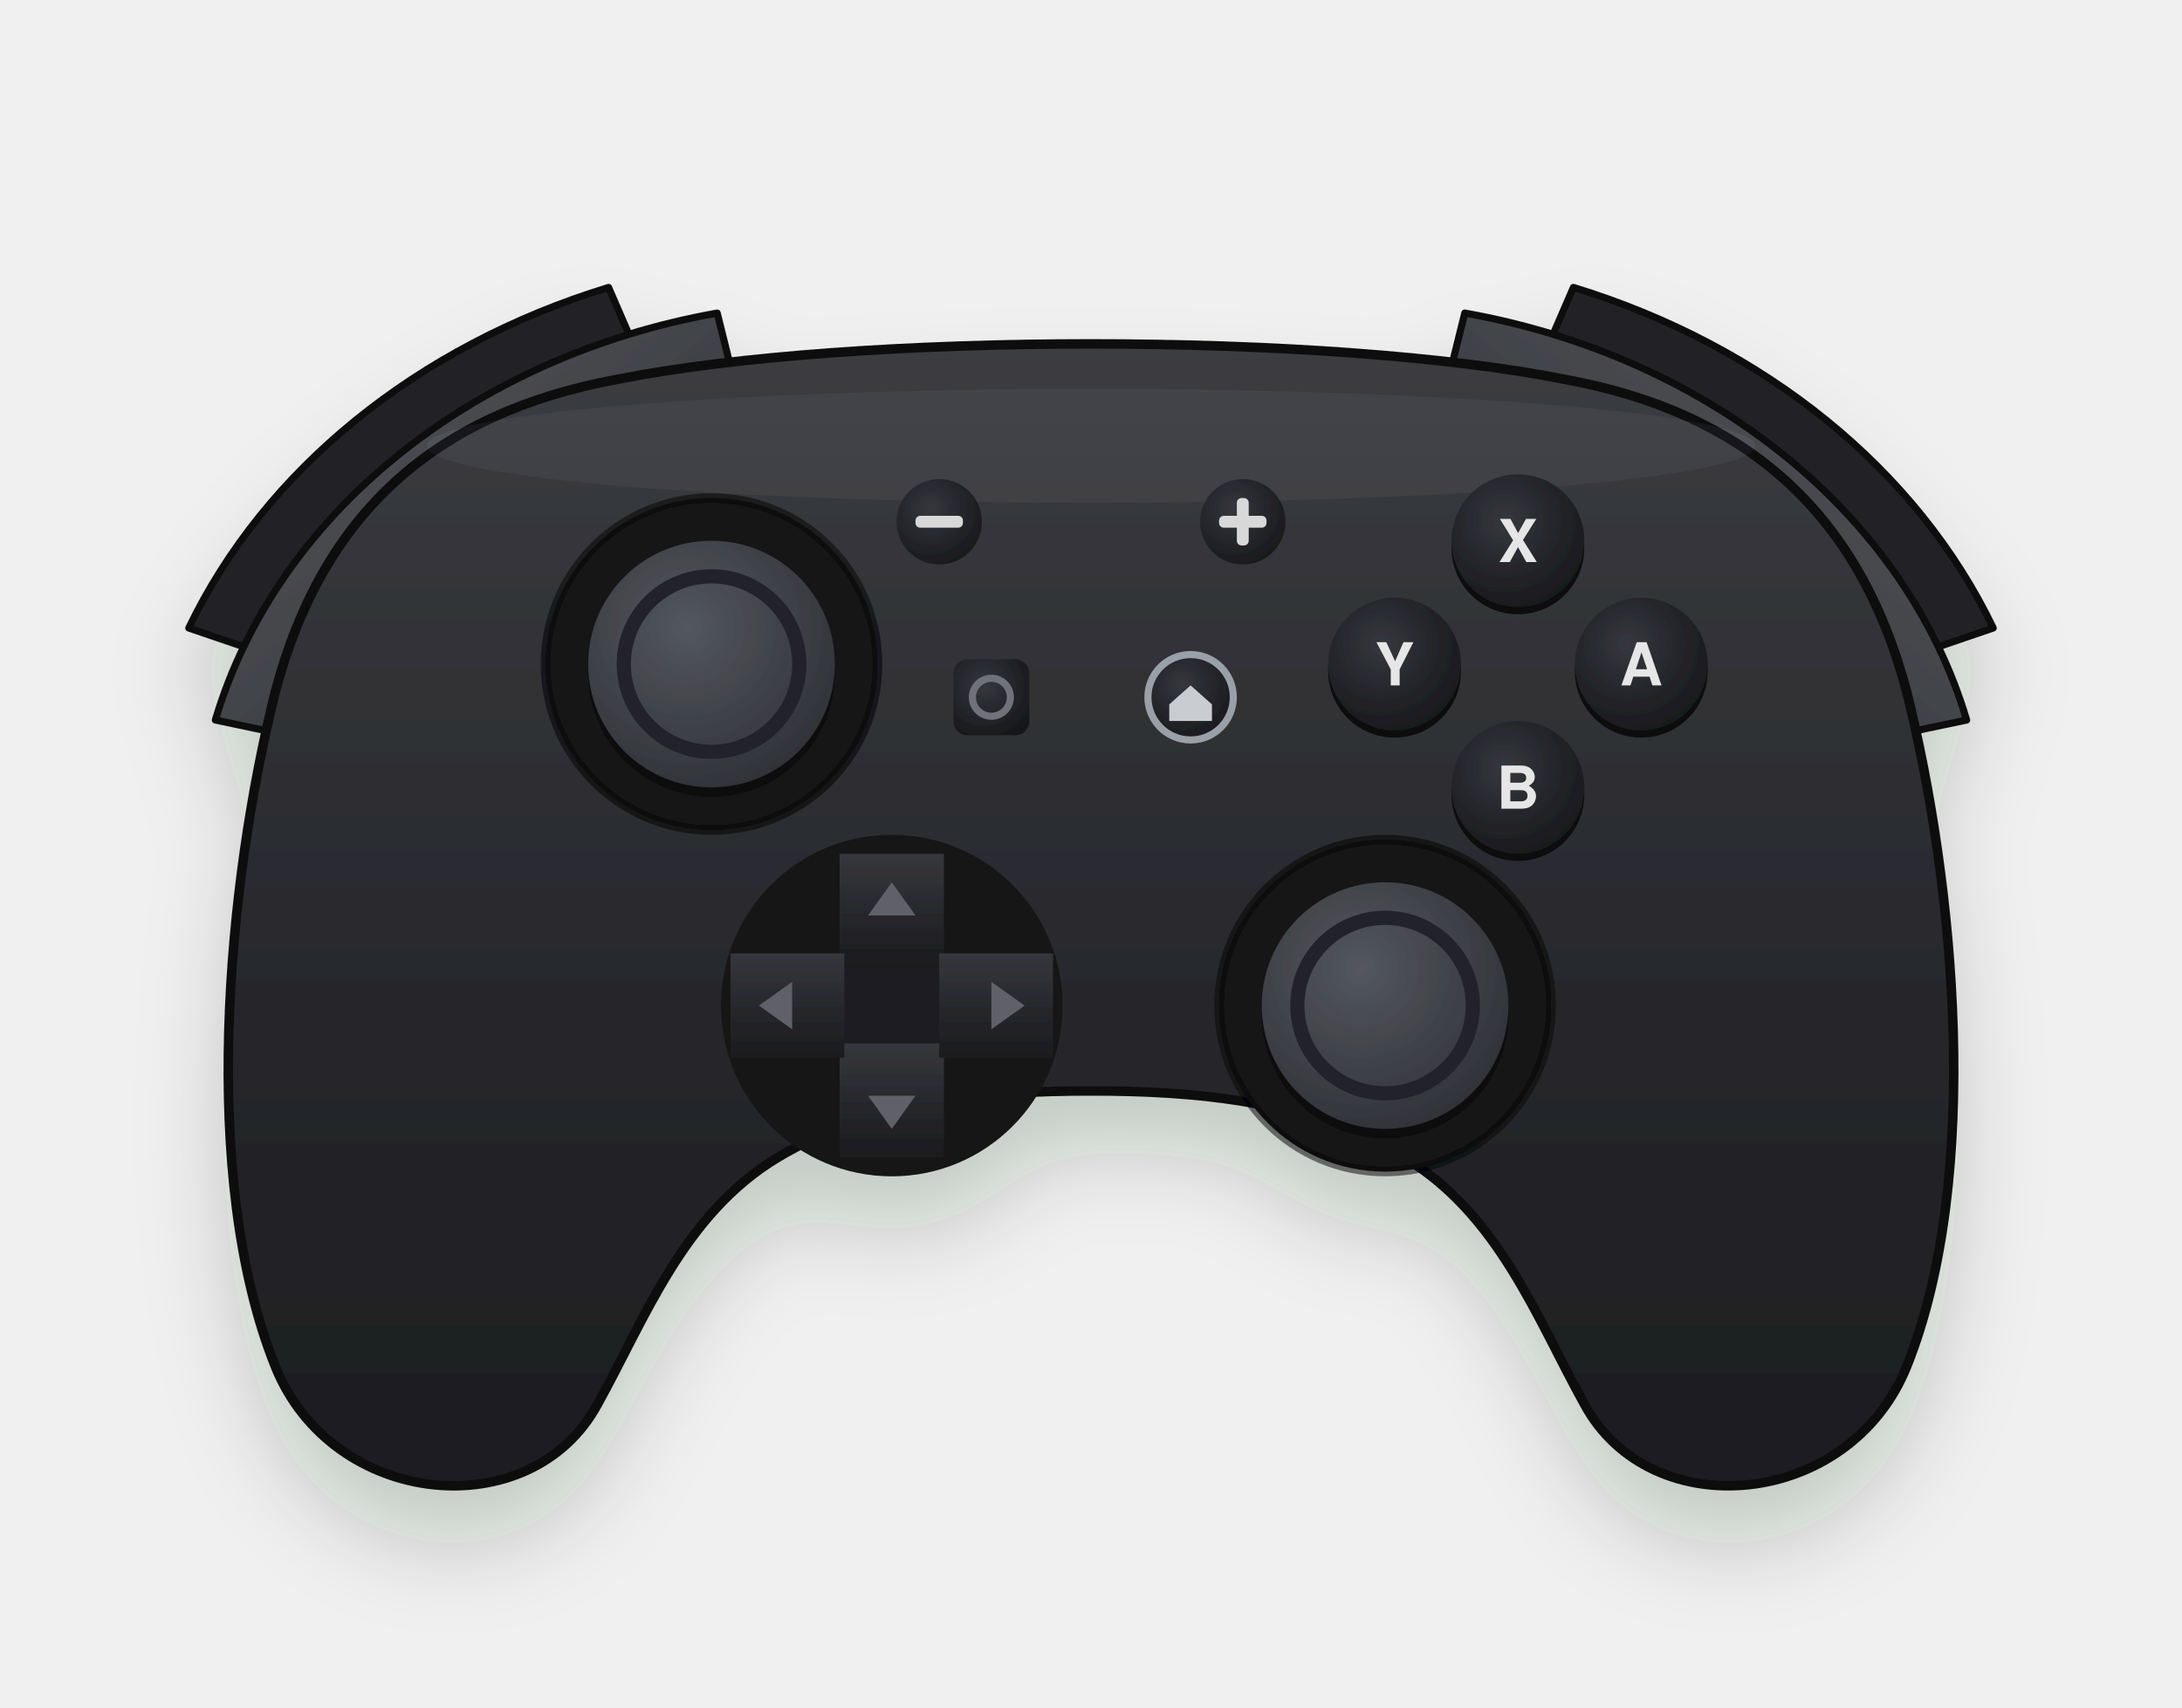
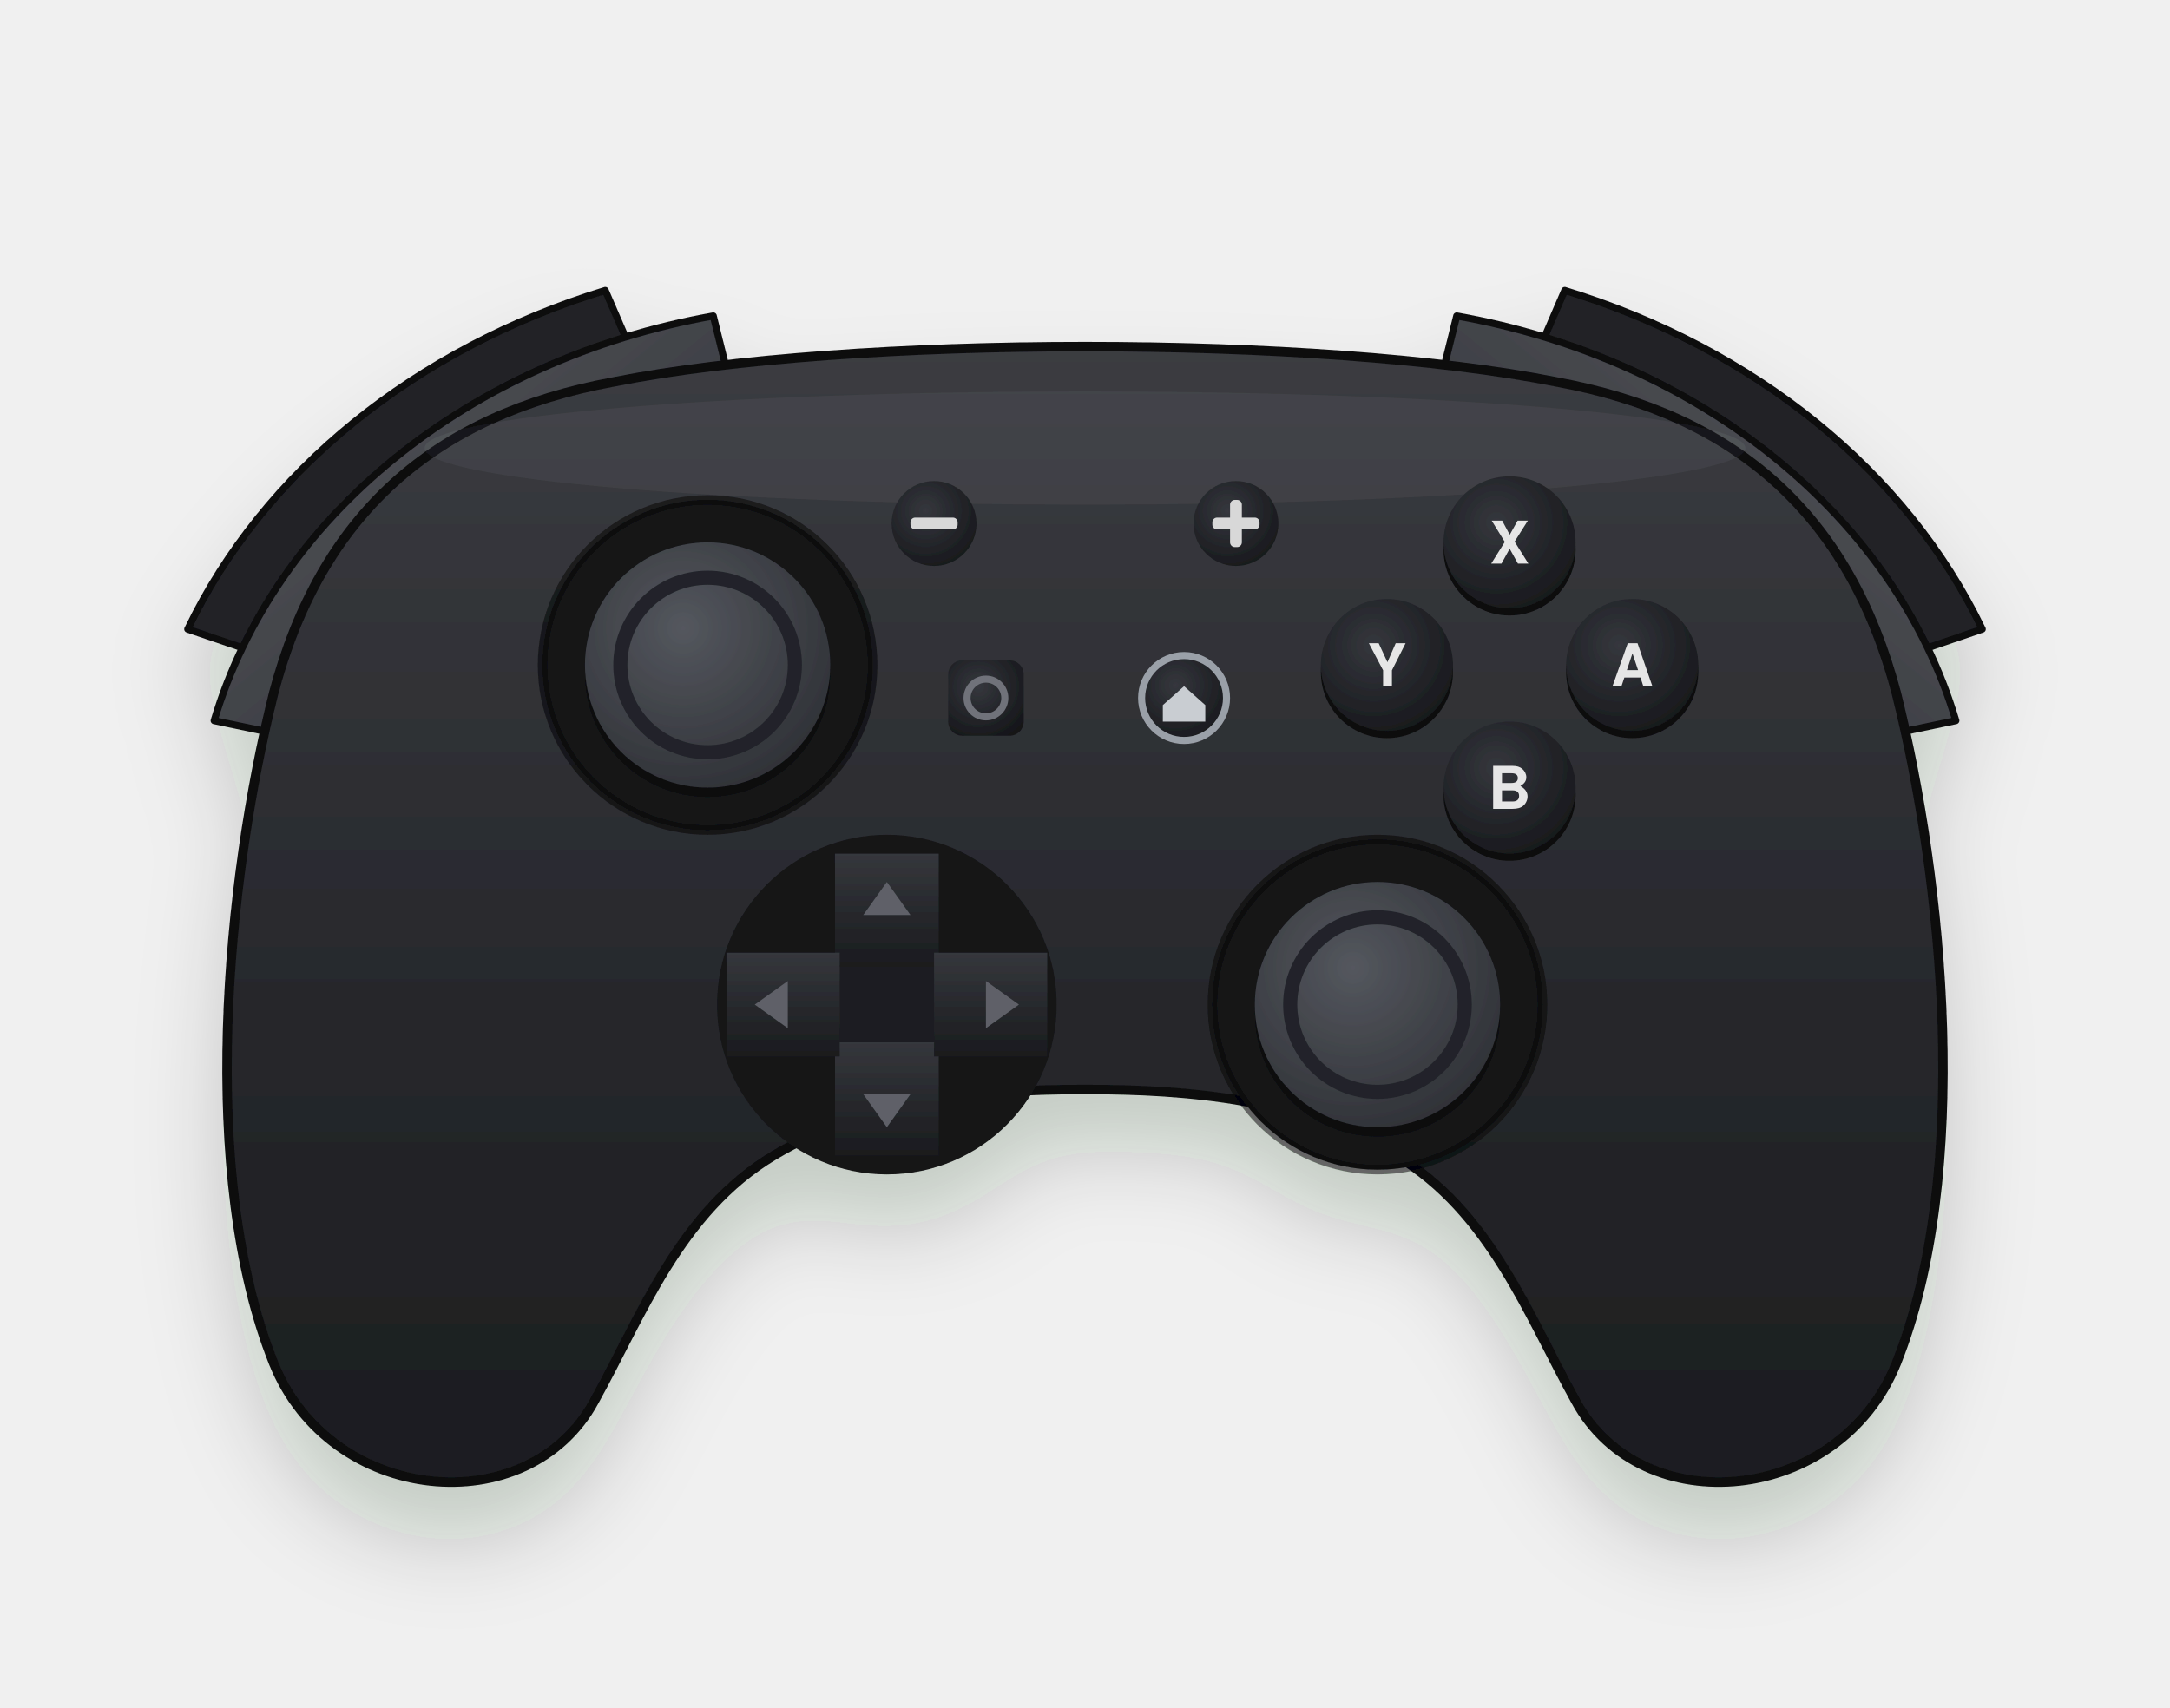
- <svg xmlns="http://www.w3.org/2000/svg" viewBox="-30.0 -30.0 460.0 360.0">
+ <svg xmlns="http://www.w3.org/2000/svg" width="61" height="48" viewBox="-30.0 -30.0 460.0 360.0">
  <defs>
    <style>text{font-family:Onest,'Segoe UI',system-ui,-apple-system,Helvetica,Arial,sans-serif}.pad-print{font-weight:700;font-size:9px;letter-spacing:.08em}.pad-print-mark{font-weight:800;font-size:12px}.pad-letter{font-weight:800;font-size:14px}.pad-face{font-weight:700;font-size:12.5px}.schematic-body{fill:#f1f2ed;stroke:#7f817a;stroke-width:1.5}.schematic .pad-control rect,.schematic .pad-control circle{fill:#fdfefc;stroke:#7f817a;stroke-width:1.5}.schematic .pad-control .cap{fill:#e7e8e2}.schematic .pad-control text{font-weight:700;font-size:11px;fill:#51544c;text-anchor:middle}</style>
    <filter id="shade" x="-20%" y="-20%" width="140%" height="150%">
      <feDropShadow dx="0" dy="12" stdDeviation="9" flood-color="#191c12" flood-opacity="0.18" />
    </filter>
  </defs>
  <g filter="url(#shade)">
    <defs>
      <linearGradient id="_r_4_body" x1="0" y1="0" x2="0" y2="1">
        <stop offset="0" stop-color="#3b3c41" />
        <stop offset="0.6" stop-color="#26272b" />
        <stop offset="1" stop-color="#1c1d20" />
      </linearGradient>
      <radialGradient id="_r_4_cap" cx="0.4" cy="0.35" r="0.8">
        <stop offset="0" stop-color="#54575e" />
        <stop offset="1" stop-color="#2a2c31" />
      </radialGradient>
      <radialGradient id="_r_4_button" cx="0.4" cy="0.35" r="0.8">
        <stop offset="0" stop-color="#35373d" />
        <stop offset="1" stop-color="#131417" />
      </radialGradient>
      <linearGradient id="_r_4_arm" x1="0" y1="0" x2="0" y2="1">
        <stop offset="0" stop-color="#35373c" />
        <stop offset="1" stop-color="#1a1b1e" />
      </linearGradient>
      <linearGradient id="_r_4_shoulder" x1="0" y1="0" x2="1" y2="1">
        <stop offset="0" stop-color="#55575d" />
        <stop offset="1" stop-color="#2f3035" />
      </linearGradient>
    </defs>
    <g>
      <g data-part="zl" class="pad-control">
        <path d="M27.1 108.3L9.8 102.4A151.3 127.0 0 0 1 98.3 30.6L104.7 45.4A132.5 111.3 0 0 0 27.1 108.3Z" fill="#232428" stroke="#0e0e10" stroke-width="1.5" stroke-linejoin="round" />
      </g>
    </g>
    <g transform="translate(400 0) scale(-1 1)">
      <g data-part="zr" class="pad-control">
        <path d="M27.1 108.3L9.8 102.4A151.3 127.0 0 0 1 98.3 30.6L104.7 45.4A132.5 111.3 0 0 0 27.1 108.3Z" fill="#232428" stroke="#0e0e10" stroke-width="1.5" stroke-linejoin="round" />
      </g>
    </g>
    <g>
      <g data-part="l" class="pad-control">
        <path d="M31.1 125.1L15.4 121.8A138.8 116.6 0 0 1 121.2 36.0L124.5 49.3A122.5 102.9 0 0 0 31.1 125.1Z" fill="url(#_r_4_shoulder)" stroke="#0e0e10" stroke-width="1.5" stroke-linejoin="round" />
      </g>
    </g>
    <g transform="translate(400 0) scale(-1 1)">
      <g data-part="r" class="pad-control">
        <path d="M31.1 125.1L15.4 121.8A138.8 116.6 0 0 1 121.2 36.0L124.5 49.3A122.5 102.9 0 0 0 31.1 125.1Z" fill="url(#_r_4_shoulder)" stroke="#0e0e10" stroke-width="1.5" stroke-linejoin="round" />
      </g>
    </g>
    <path d="M100 50C150 40 250 40 300 50C338 57 362 78 372 116C382 156 388 218 372 258C360 288 318 292 304 266C294 248 286 226 266 214C246 202 222 200 200 200C178 200 154 202 134 214C114 226 106 248 96 266C82 292 40 288 28 258C12 218 18 156 28 116C38 78 62 57 100 50Z" fill="url(#_r_4_body)" stroke="#0d0d0f" stroke-width="2" />
    <ellipse cx="200" cy="64" rx="140" ry="12" fill="#fff" opacity="0.05" />
    <g data-part="stick:left" class="pad-control">
      <circle cx="120" cy="110" r="35" fill="#141518" />
      <circle cx="120" cy="110" r="35" fill="none" stroke="#000" stroke-opacity="0.5" stroke-width="2" />
      <g data-part="lstick" class="pad-control" transform="translate(0 0)">
        <circle cx="120" cy="112" r="26" fill="#0d0e10" />
        <circle cx="120" cy="110" r="26" fill="url(#_r_4_cap)" />
        <circle cx="120" cy="110" r="18.5" fill="none" stroke="#22242a" stroke-width="3" />
      </g>
    </g>
    <circle cx="158" cy="182" r="36" fill="#141518" />
    <rect x="147" y="171" width="22" height="22" fill="#1d1e21" />
    <g data-part="up" class="pad-control">
      <path d="M147 150h22v24h-22z" fill="url(#_r_4_arm)" />
    </g>
    <g data-part="down" class="pad-control">
      <path d="M147 190h22v24h-22z" fill="url(#_r_4_arm)" />
    </g>
    <g data-part="left" class="pad-control">
      <path d="M124 171h24v22h-24z" fill="url(#_r_4_arm)" />
    </g>
    <g data-part="right" class="pad-control">
      <path d="M168 171h24v22h-24z" fill="url(#_r_4_arm)" />
    </g>
    <path d="M158 156l-5 7h10z M158 208l-5-7h10z M130 182l7-5v10z M186 182l-7-5v10z" fill="#5e6168" pointer-events="none" />
    <g data-part="stick:right" class="pad-control">
      <circle cx="262" cy="182" r="35" fill="#141518" />
      <circle cx="262" cy="182" r="35" fill="none" stroke="#000" stroke-opacity="0.5" stroke-width="2" />
      <g data-part="rstick" class="pad-control" transform="translate(0 0)">
        <circle cx="262" cy="184" r="26" fill="#0d0e10" />
        <circle cx="262" cy="182" r="26" fill="url(#_r_4_cap)" />
        <circle cx="262" cy="182" r="18.5" fill="none" stroke="#22242a" stroke-width="3" />
      </g>
    </g>
    <g data-part="x" class="pad-control">
      <circle cx="290" cy="85.5" r="14" fill="#0b0c0d" />
      <circle cx="290" cy="84" r="14" fill="url(#_r_4_button)" />
      <text x="290" y="88.5" class="pad-face" fill="#e6e6e6" text-anchor="middle">X</text>
    </g>
    <g data-part="a" class="pad-control">
      <circle cx="316" cy="111.5" r="14" fill="#0b0c0d" />
      <circle cx="316" cy="110" r="14" fill="url(#_r_4_button)" />
      <text x="316" y="114.5" class="pad-face" fill="#e6e6e6" text-anchor="middle">A</text>
    </g>
    <g data-part="b" class="pad-control">
      <circle cx="290" cy="137.5" r="14" fill="#0b0c0d" />
      <circle cx="290" cy="136" r="14" fill="url(#_r_4_button)" />
      <text x="290" y="140.5" class="pad-face" fill="#e6e6e6" text-anchor="middle">B</text>
    </g>
    <g data-part="y" class="pad-control">
      <circle cx="264" cy="111.5" r="14" fill="#0b0c0d" />
      <circle cx="264" cy="110" r="14" fill="url(#_r_4_button)" />
      <text x="264" y="114.5" class="pad-face" fill="#e6e6e6" text-anchor="middle">Y</text>
    </g>
    <g data-part="minus" class="pad-control">
      <circle cx="168" cy="80" r="9" fill="url(#_r_4_button)" />
      <rect x="163" y="78.75" width="10" height="2.5" rx="1" fill="#d8d8d8" />
    </g>
    <g data-part="plus" class="pad-control">
      <circle cx="232" cy="80" r="9" fill="url(#_r_4_button)" />
      <rect x="227" y="78.75" width="10" height="2.5" rx="1" fill="#d8d8d8" />
      <rect x="230.75" y="75" width="2.5" height="10" rx="1" fill="#d8d8d8" />
    </g>
    <g data-part="capture" class="pad-control">
      <rect x="171" y="109" width="16" height="16" rx="3" fill="url(#_r_4_button)" />
      <circle cx="179" cy="117" r="4" fill="none" stroke="#6f727a" stroke-width="1.5" />
    </g>
    <g data-part="home" class="pad-control">
      <circle cx="221" cy="117" r="9" fill="url(#_r_4_button)" />
      <circle cx="221" cy="117" r="9" fill="none" stroke="#9aa0a8" stroke-width="1.5" />
      <path d="M216.5 118.5l4.5-4 4.5 4v3.5h-9z" fill="#c9cdd2" />
    </g>
  </g>
</svg>
